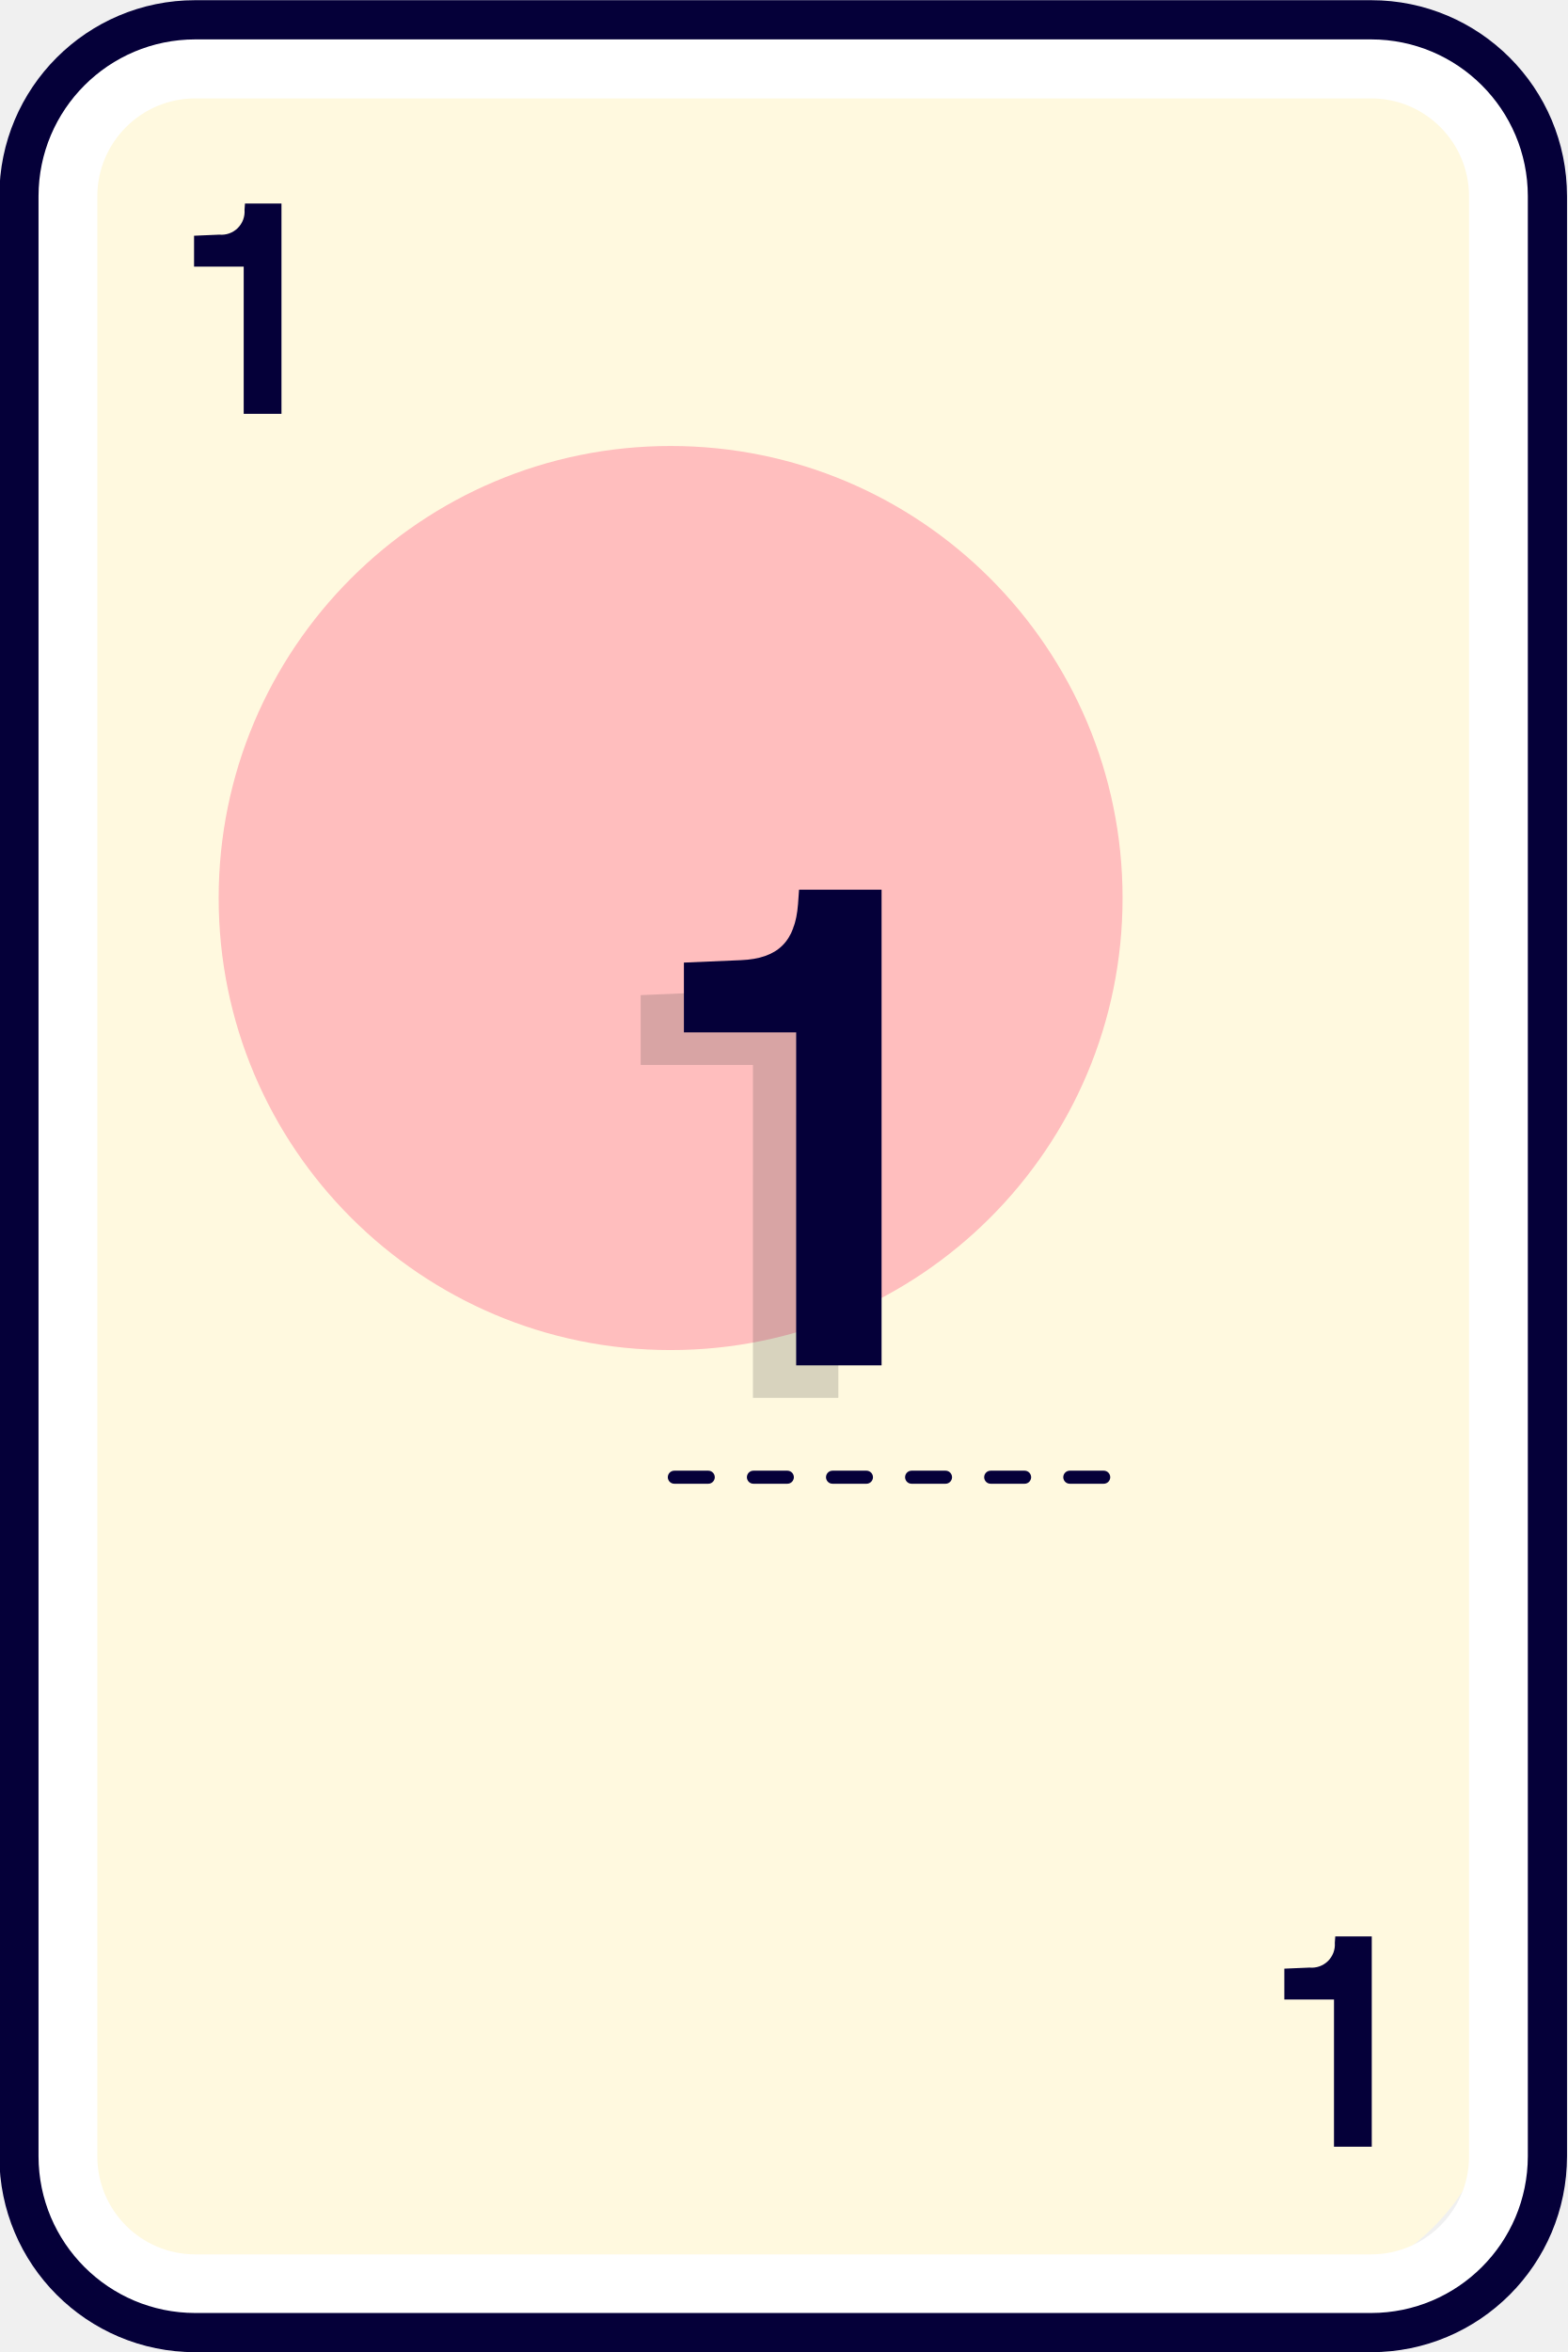
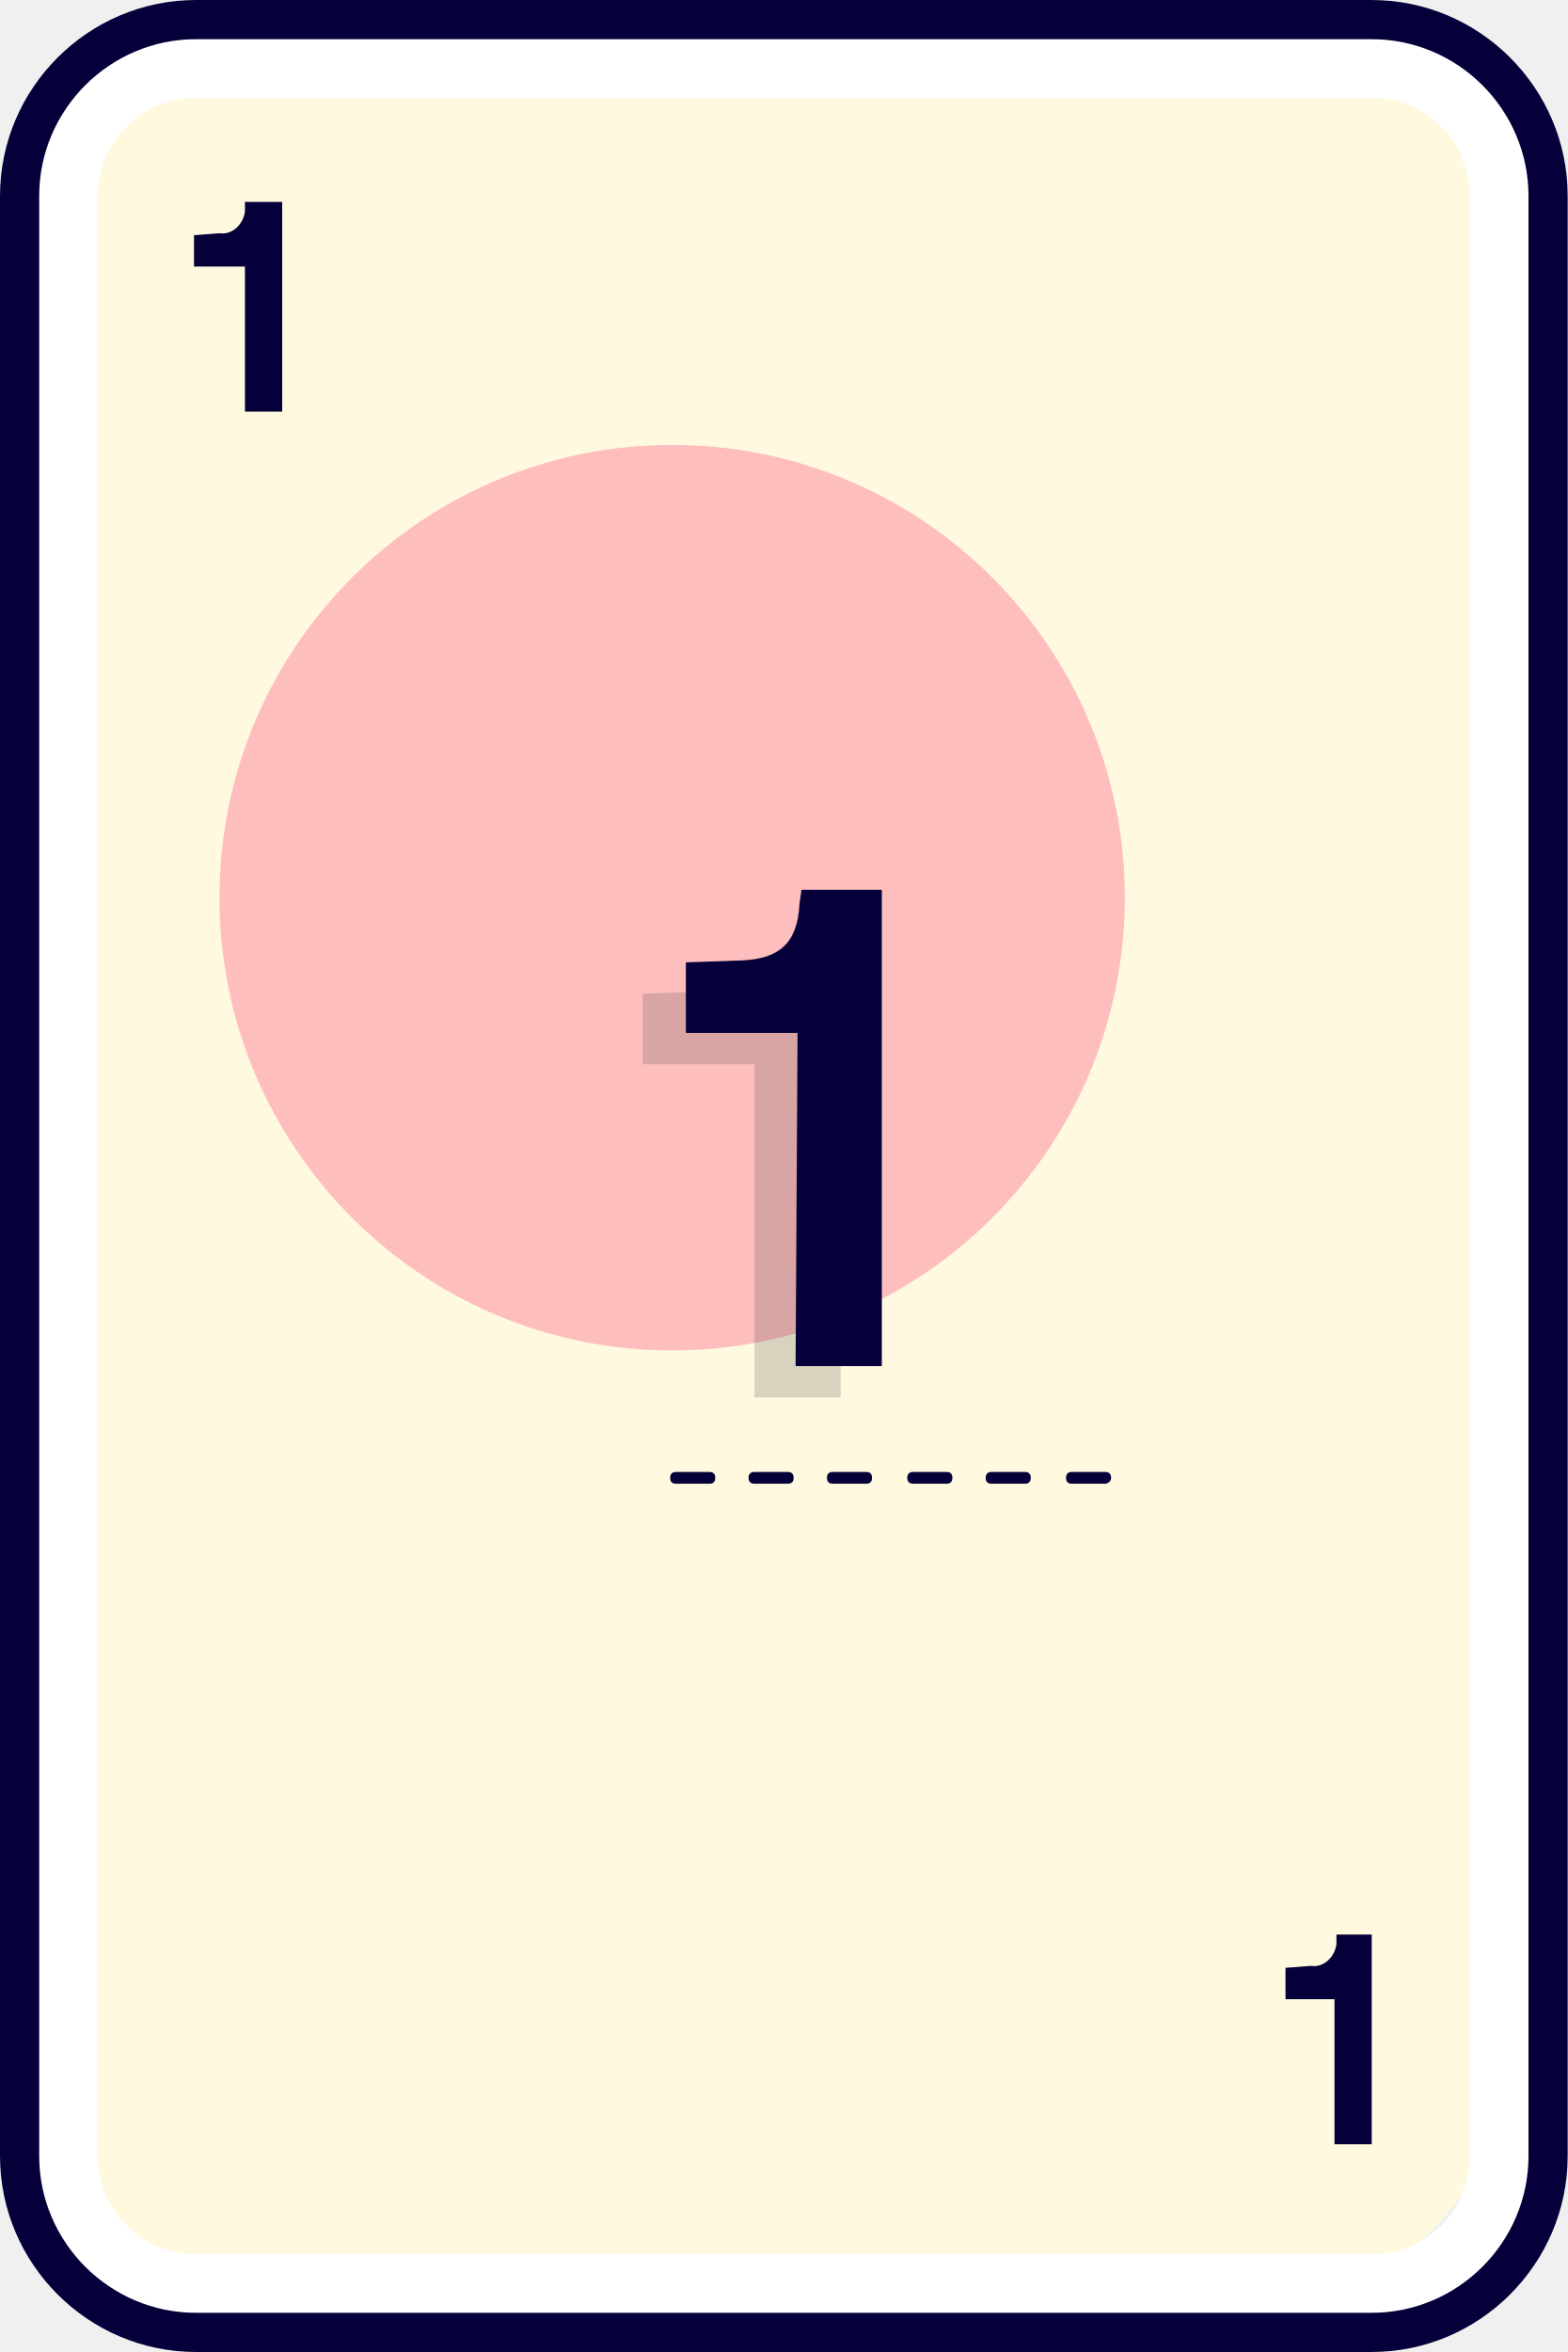
- <svg xmlns="http://www.w3.org/2000/svg" id="Layer_1" data-name="Layer 1" viewBox="0 0 120 180">
-   <defs>
-     <style>
-       .cls-1 {
-         fill: #fff9df;
-       }
- 
-       .cls-2 {
-         fill: #fff;
-       }
- 
-       .cls-3 {
-         fill: #050039;
-       }
- 
-       .cls-4 {
-         fill: #ffbebe;
-       }
- 
-       .cls-5 {
-         opacity: 0.2;
-       }
- 
-       .cls-6 {
-         fill: #3d3d3d;
-       }
-     </style>
-   </defs>
-   <rect class="cls-1" x="-27.376" y="33.332" width="172.563" height="111.913" rx="17.527" ry="17.527" transform="translate(148.1941 30.3834) rotate(90)" />
-   <path class="cls-2" d="M104.955,7.53a7.501,7.501,0,0,1,7.494,7.492V165.038a7.501,7.501,0,0,1-7.494,7.492H14.943a7.501,7.501,0,0,1-7.494-7.492V15.021A7.501,7.501,0,0,1,14.943,7.53h90.012m0-7.5H14.943A14.993,14.993,0,0,0-.051,15.021V165.038A14.993,14.993,0,0,0,14.943,180.03h90.012a14.993,14.993,0,0,0,14.994-14.992V15.021A14.993,14.993,0,0,0,104.955.03Z" />
-   <path class="cls-3" d="M104.955,3.015a12.006,12.006,0,0,1,11.994,11.992V165.023a12.007,12.007,0,0,1-11.994,11.992H14.943A12.007,12.007,0,0,1,2.949,165.023V15.006A12.007,12.007,0,0,1,14.943,3.015h90.012m0-3H14.943A14.993,14.993,0,0,0-.051,15.006V165.023a14.993,14.993,0,0,0,14.994,14.992h90.012a14.993,14.993,0,0,0,14.994-14.992V15.006A14.993,14.993,0,0,0,104.955.015Z" />
-   <circle class="cls-4" cx="51.333" cy="68.727" r="34.595" />
-   <path class="cls-3" d="M18.655,20.403H14.854V18.041l1.93-.083a1.77,1.77,0,0,0,1.934-1.897l.034-.487h2.794V31.67H18.654Z" />
-   <path class="cls-3" d="M102.112,153.025H98.311v-2.362l1.93-.082a1.772,1.772,0,0,0,1.934-1.897l.034-.488h2.794V164.292h-2.892Z" />
-   <g class="cls-5">
-     <path class="cls-6" d="M57.635,81.5H49.04V76.158l4.364-.185c2.841-.121,7.073-2.208,7.292-5.08h.417l3.059-.315V106.98H57.634Z" />
+ <svg xmlns="http://www.w3.org/2000/svg" version="1.1" id="Layer_1" x="0px" y="0px" viewBox="0 0 80 120" style="enable-background:new 0 0 80 120;" xml:space="preserve">
+   <style type="text/css">
+ 	.st0{fill:#FFF9DF;}
+ 	.st1{fill:#FFFFFF;}
+ 	.st2{fill:#050039;}
+ 	.st3{fill:#FFBEBE;}
+ 	.st4{opacity:0.2;}
+ 	.st5{fill:#3D3D3D;}
+ </style>
+   <path class="st0" d="M76.6,13.7v91.7c0,6.5-5.2,11.7-11.7,11.7H13.7C7.2,117,2,111.8,2,105.4V13.7C2,7.2,7.2,2,13.7,2h51.2  C71.4,2,76.6,7.2,76.6,13.7z" />
+   <path class="st1" d="M70,5c2.8,0,5,2.2,5,5v100c0,2.8-2.2,5-5,5H10c-2.8,0-5-2.2-5-5V10c0-2.8,2.2-5,5-5H70 M70,0H10  C4.5,0,0,4.5,0,10v100c0,5.5,4.5,10,10,10c0,0,0,0,0,0h60c5.5,0,10-4.5,10-10V10C80,4.5,75.5,0,70,0z" />
+   <path class="st2" d="M70,2c4.4,0,8,3.6,8,8v100c0,4.4-3.6,8-8,8H10c-4.4,0-8-3.6-8-8V10c0-4.4,3.6-8,8-8H70 M70,0H10  C4.5,0,0,4.5,0,10v100c0,5.5,4.5,10,10,10h60c5.5,0,10-4.5,10-10V10C80,4.5,75.5,0,70,0z" />
+   <circle class="st3" cx="34.3" cy="45.8" r="23.1" />
+   <path class="st2" d="M12.5,13.6H9.9V12l1.3-0.1c0.6,0.1,1.2-0.4,1.3-1.1c0-0.1,0-0.1,0-0.2l0-0.3h1.9v10.7h-1.9L12.5,13.6z" />
+   <path class="st2" d="M68.1,102h-2.5v-1.6l1.3-0.1c0.6,0.1,1.2-0.4,1.3-1.1c0-0.1,0-0.1,0-0.2l0-0.3H70v10.7h-1.9L68.1,102z" />
+   <g class="st4">
+     <path class="st5" d="M38.5,54.3h-5.7v-3.6l2.9-0.1c1.9-0.1,4.7-1.5,4.9-3.4h0.3l2-0.2v24.3h-4.4L38.5,54.3z" />
  </g>
-   <path class="cls-3" d="M60.944,79.01H52.35V73.668l4.364-.186c2.841-.121,4.153-1.421,4.372-4.292l.078-1.103h6.317V104.49h-6.538Z" />
-   <path class="cls-3" d="M84.483,113.552H81.889a.5.5,0,0,1,0-1h2.595a.5.5,0,0,1,0,1Zm-6.055,0H75.834a.5.5,0,0,1,0-1h2.595a.5.5,0,0,1,0,1Zm-6.054,0H69.78a.5.5,0,0,1,0-1H72.375a.5.5,0,0,1,0,1Zm-6.054,0H63.727a.5.5,0,0,1,0-1h2.595a.5.5,0,0,1,0,1Zm-6.055,0H57.672a.5.5,0,0,1,0-1h2.595a.5.5,0,0,1,0,1Zm-6.054,0H51.618a.5.5,0,0,1,0-1h2.595a.5.5,0,1,1,0,1Z" />
+   <path class="st2" d="M40.7,52.7h-5.7v-3.6l2.9-0.1c1.9-0.1,2.8-0.9,2.9-2.9l0.1-0.7H45v24.3h-4.4L40.7,52.7z" />
+   <path class="st2" d="M56.4,75.7h-1.7c-0.2,0-0.3-0.1-0.3-0.3s0.1-0.3,0.3-0.3h1.7c0.2,0,0.3,0.1,0.3,0.3S56.5,75.7,56.4,75.7z   M52.3,75.7h-1.7c-0.2,0-0.3-0.1-0.3-0.3s0.1-0.3,0.3-0.3h1.7c0.2,0,0.3,0.1,0.3,0.3S52.5,75.7,52.3,75.7z M48.3,75.7h-1.7  c-0.2,0-0.3-0.1-0.3-0.3s0.1-0.3,0.3-0.3h1.7c0.2,0,0.3,0.1,0.3,0.3S48.5,75.7,48.3,75.7z M44.2,75.7h-1.7c-0.2,0-0.3-0.1-0.3-0.3  s0.1-0.3,0.3-0.3h1.7c0.2,0,0.3,0.1,0.3,0.3S44.4,75.7,44.2,75.7L44.2,75.7z M40.2,75.7h-1.7c-0.2,0-0.3-0.1-0.3-0.3  s0.1-0.3,0.3-0.3h1.7c0.2,0,0.3,0.1,0.3,0.3S40.4,75.7,40.2,75.7L40.2,75.7z M36.2,75.7h-1.7c-0.2,0-0.3-0.1-0.3-0.3  s0.1-0.3,0.3-0.3h1.7c0.2,0,0.3,0.1,0.3,0.3S36.4,75.7,36.2,75.7z" />
</svg>
